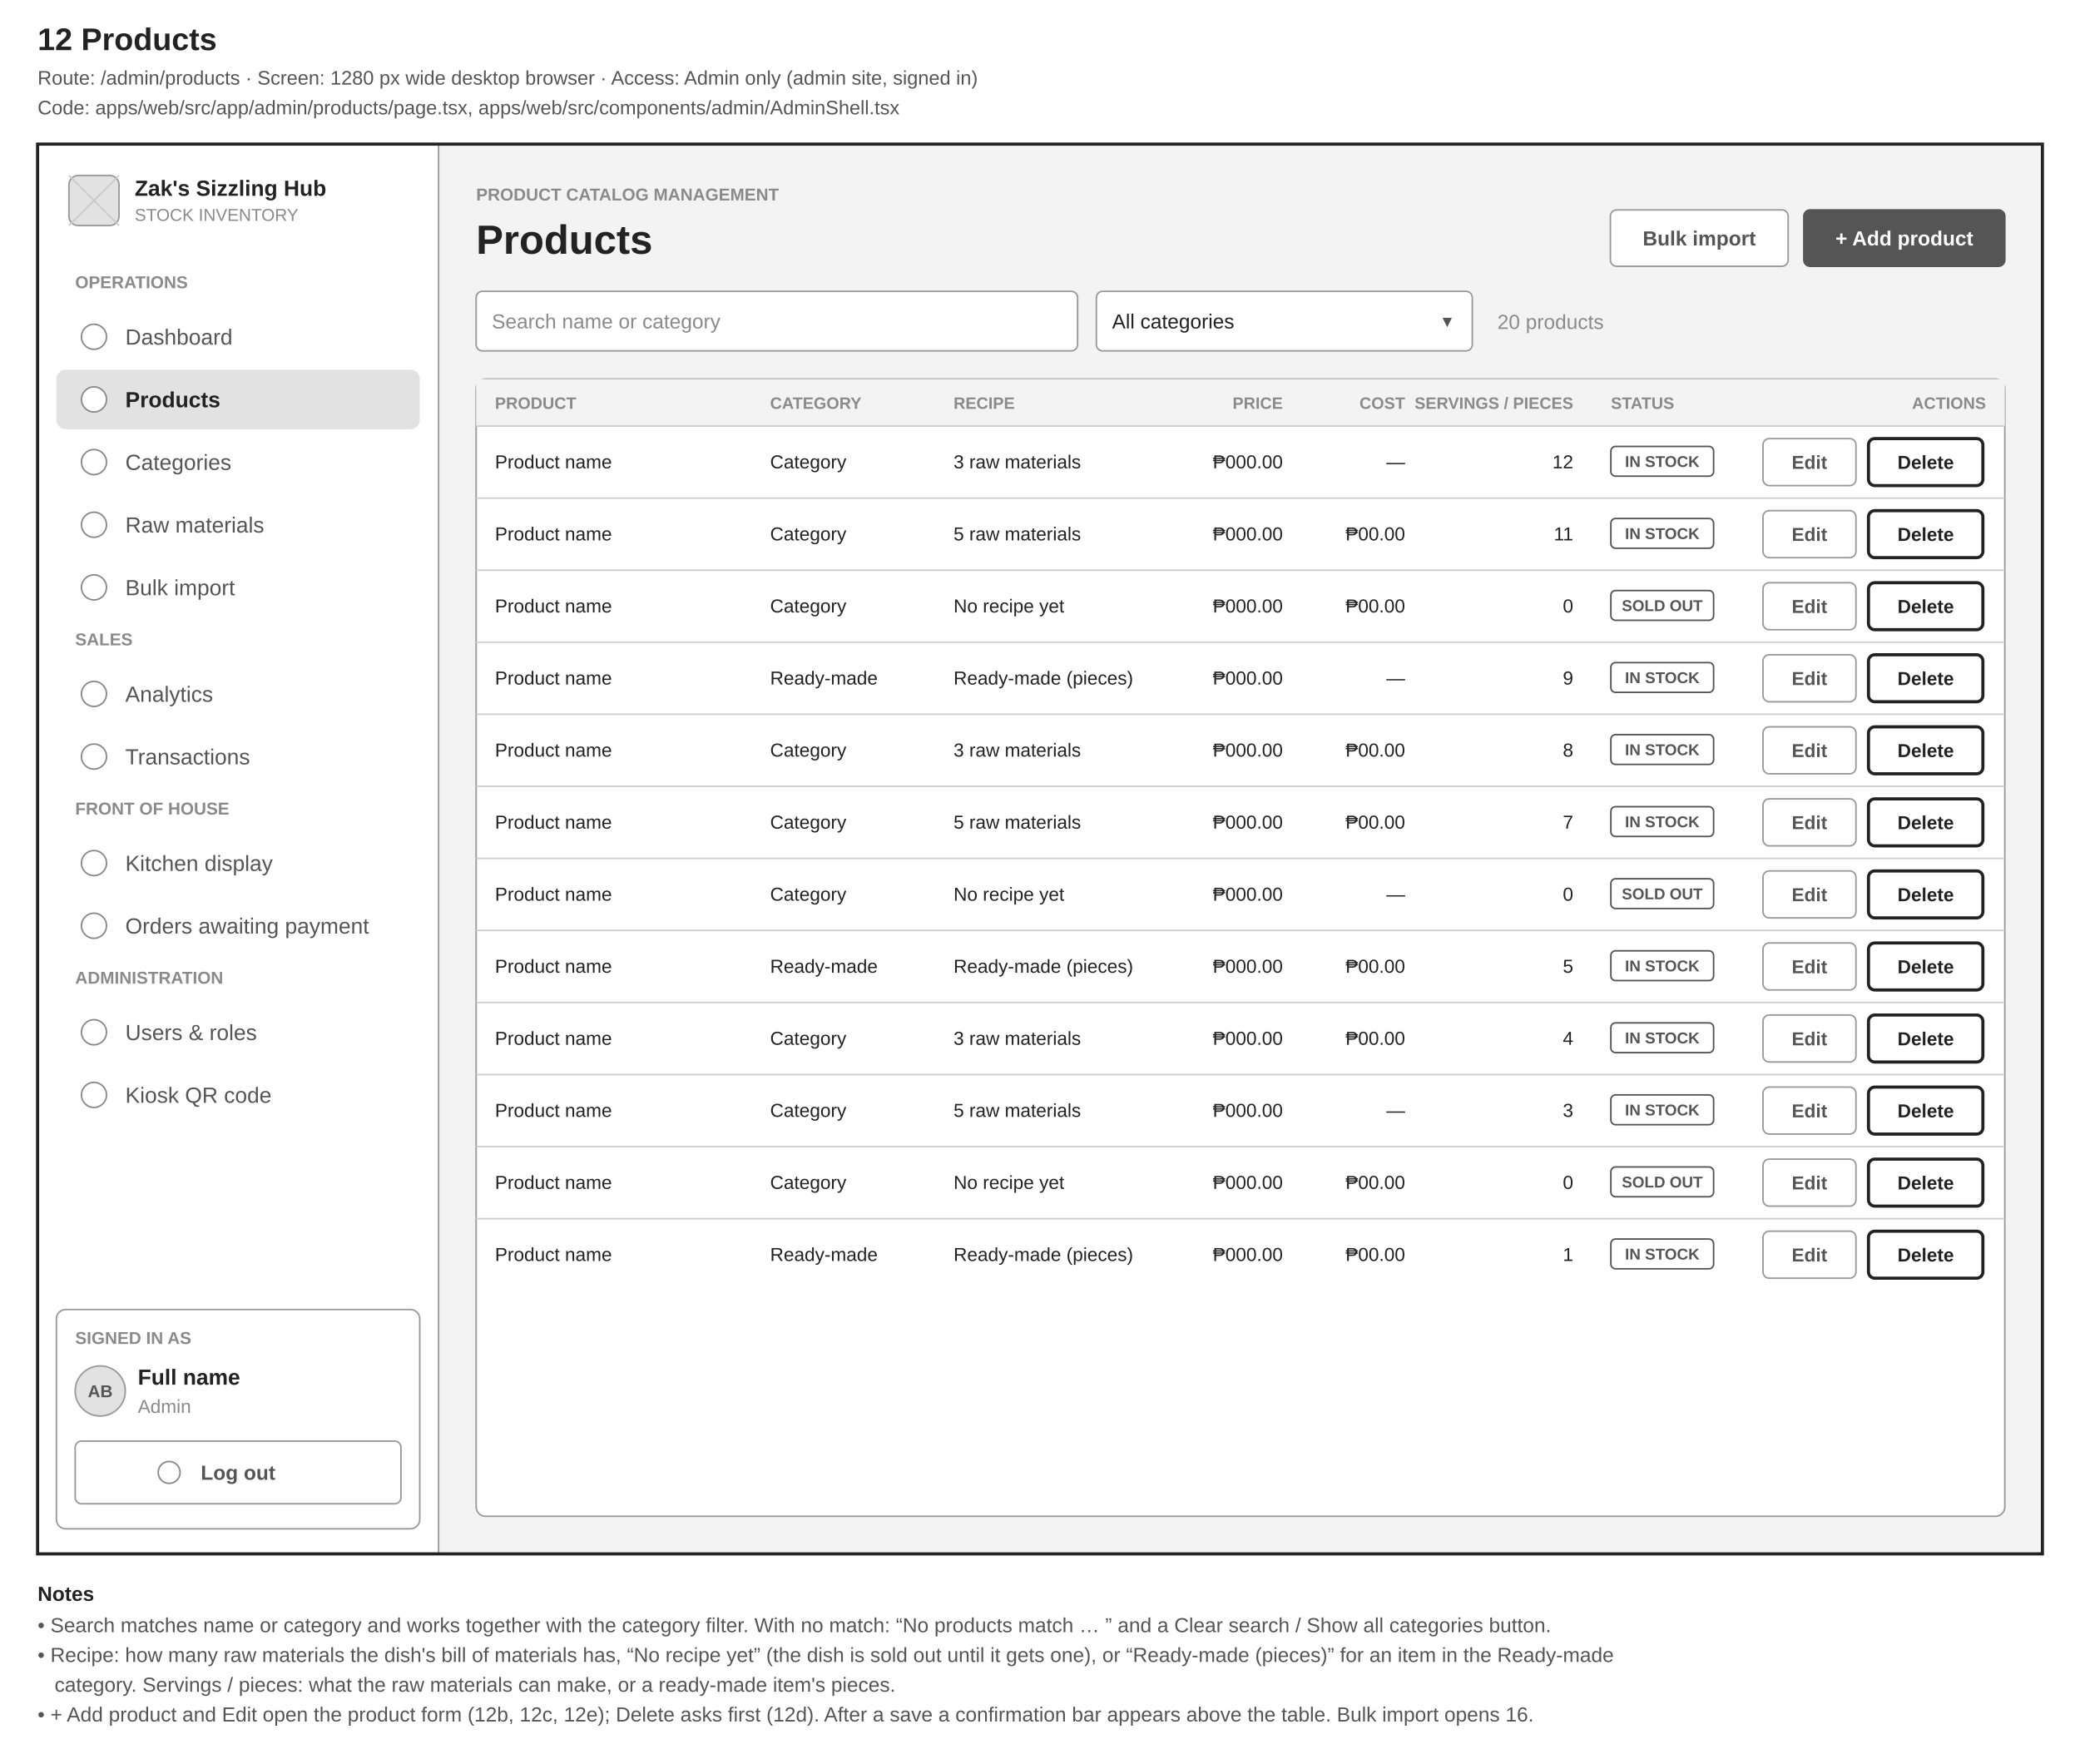
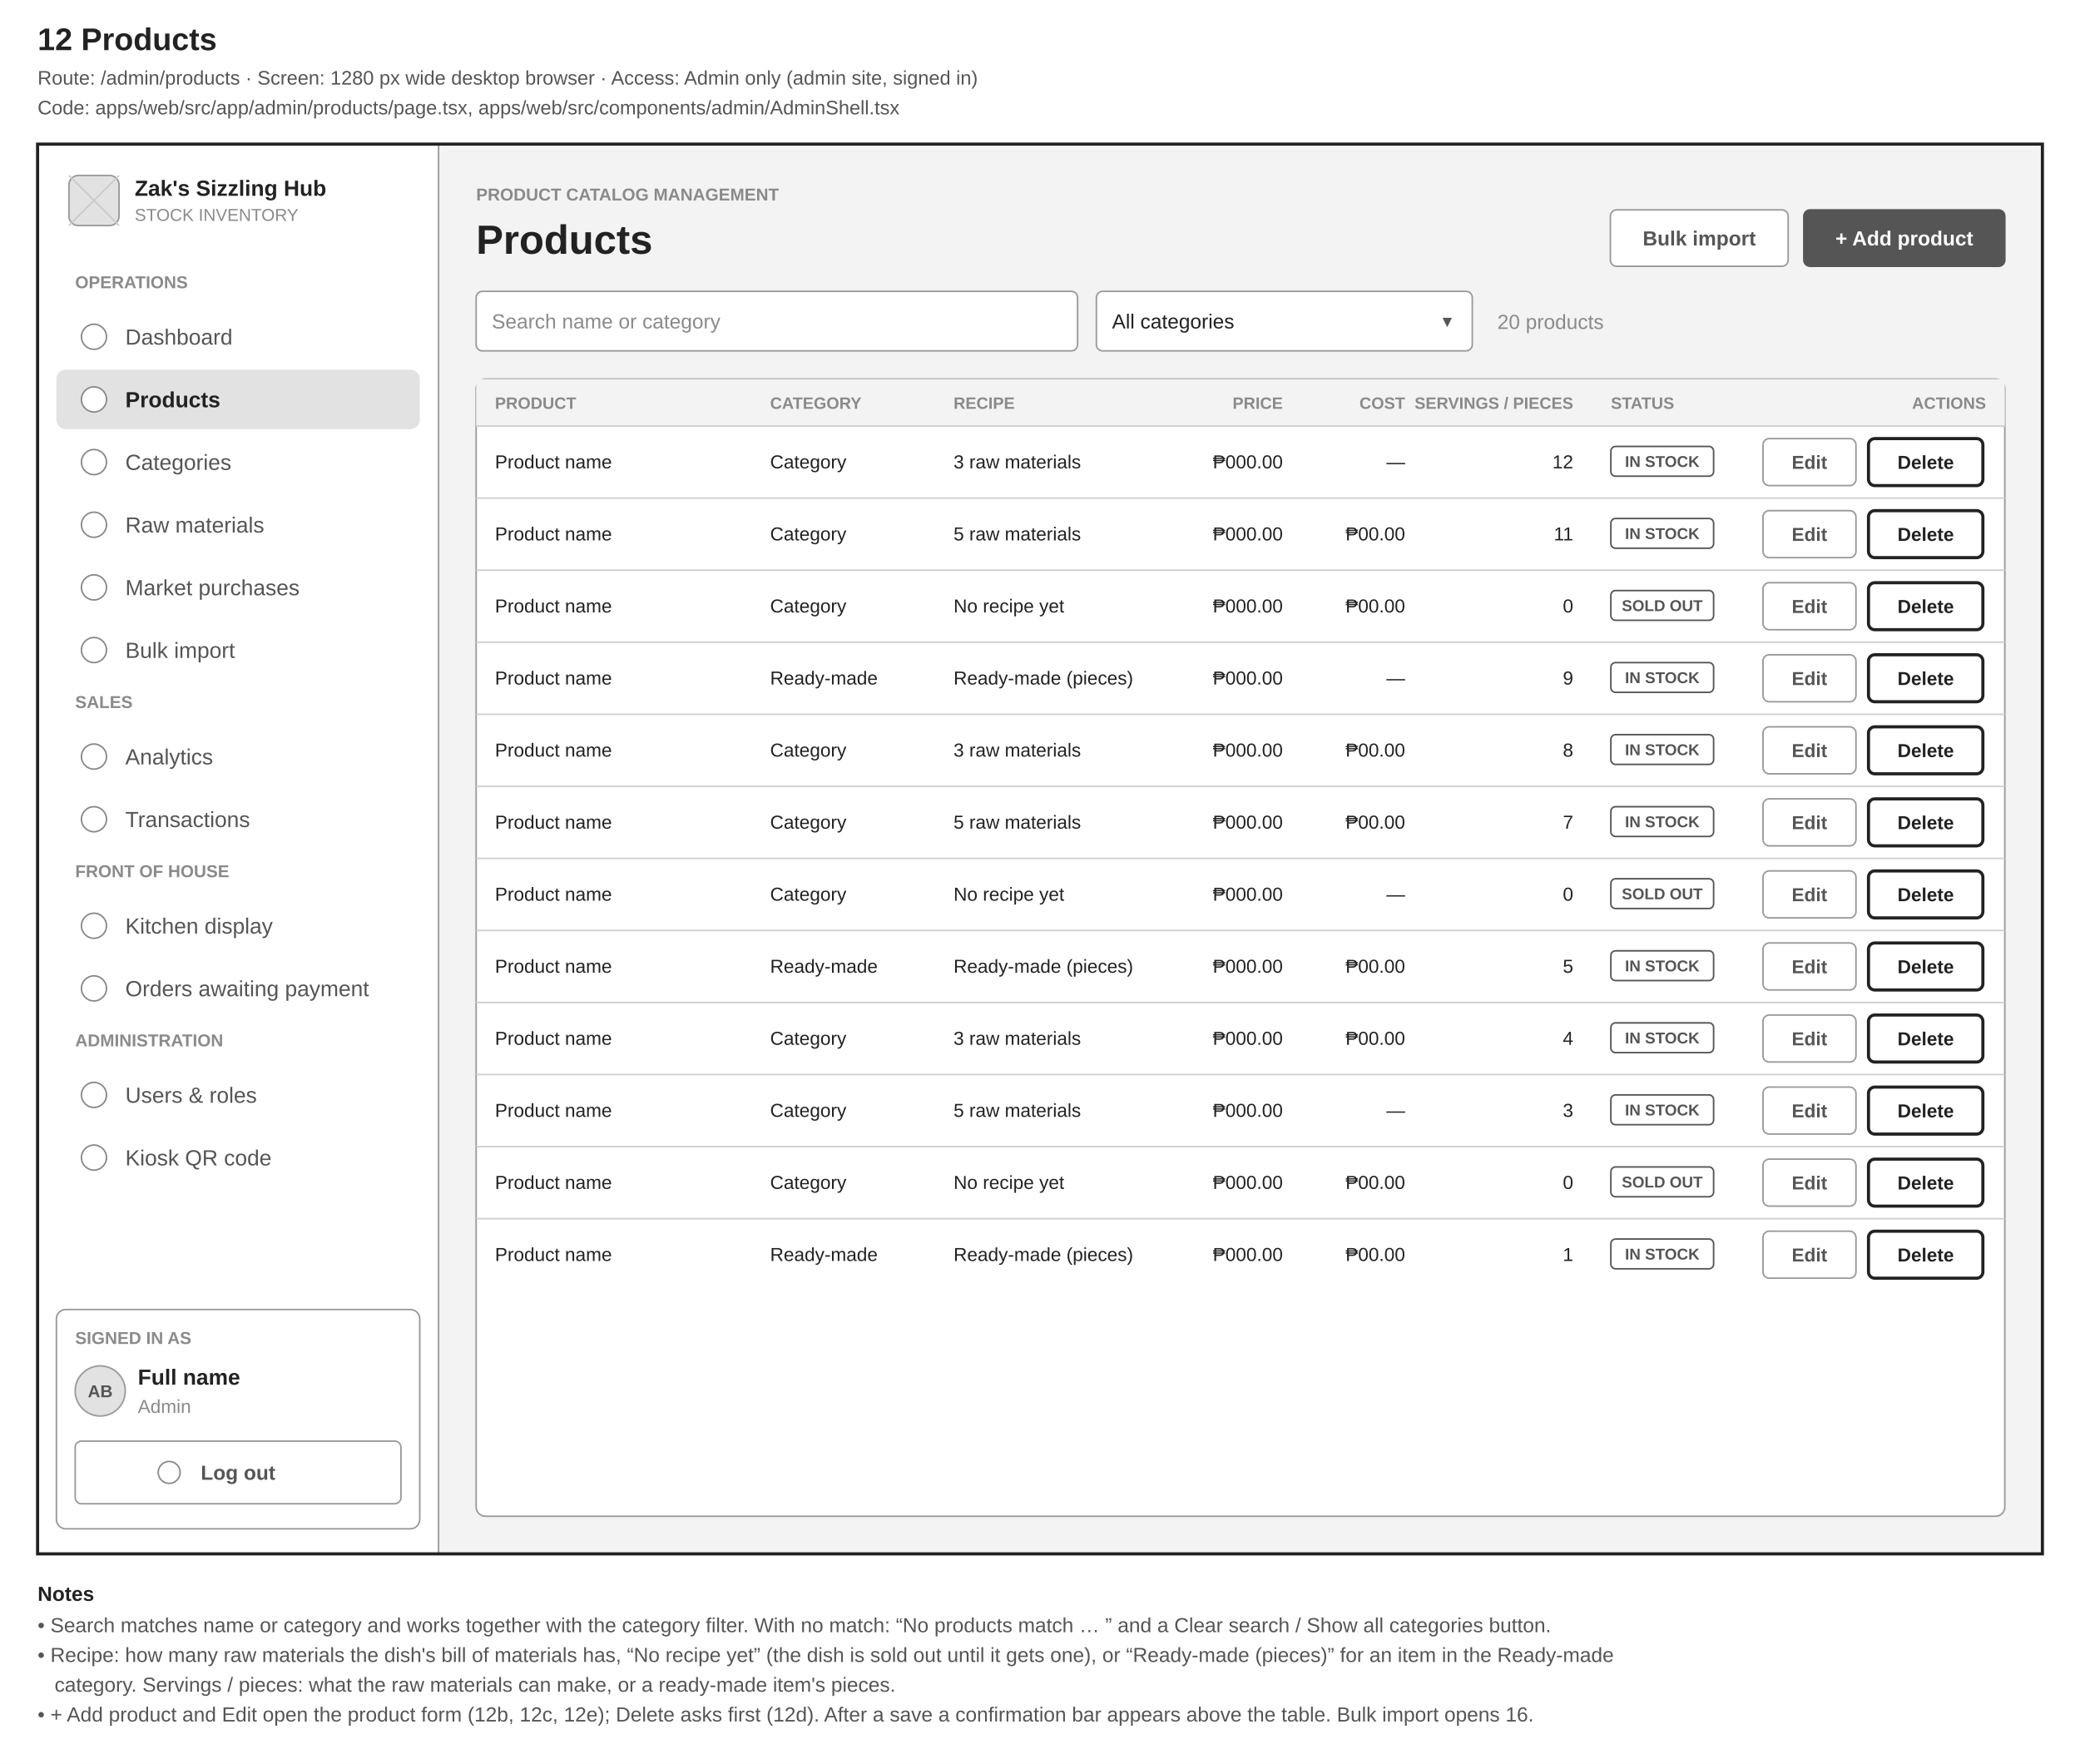
<svg xmlns="http://www.w3.org/2000/svg" width="1328" height="1126" viewBox="0 0 1328 1126">
  <rect x="0" y="0" width="1328" height="1126" fill="#ffffff" />
  <text x="24" y="32" font-family="Arial, Helvetica, sans-serif" font-size="20" font-weight="700" fill="#222222">12  Products</text>
  <text x="24" y="54" font-family="Arial, Helvetica, sans-serif" font-size="12.5" fill="#555555">Route: /admin/products   ·   Screen: 1280 px wide desktop browser   ·   Access: Admin only (admin site, signed in)</text>
  <text x="24" y="73" font-family="Arial, Helvetica, sans-serif" font-size="12.5" fill="#555555">Code: apps/web/src/app/admin/products/page.tsx, apps/web/src/components/admin/AdminShell.tsx</text>
  <text x="24" y="1022" font-family="Arial, Helvetica, sans-serif" font-size="13" font-weight="700" fill="#222222">Notes</text>
  <text x="24" y="1042" font-family="Arial, Helvetica, sans-serif" font-size="13" fill="#555555" xml:space="preserve">• Search matches name or category and works together with the category filter. With no match: “No products match … ” and a Clear search / Show all categories button.</text>
  <text x="24" y="1061" font-family="Arial, Helvetica, sans-serif" font-size="13" fill="#555555" xml:space="preserve">• Recipe: how many raw materials the dish's bill of materials has, “No recipe yet” (the dish is sold out until it gets one), or “Ready-made (pieces)” for an item in the Ready-made</text>
  <text x="24" y="1080" font-family="Arial, Helvetica, sans-serif" font-size="13" fill="#555555" xml:space="preserve">   category. Servings / pieces: what the raw materials can make, or a ready-made item's pieces.</text>
  <text x="24" y="1099" font-family="Arial, Helvetica, sans-serif" font-size="13" fill="#555555" xml:space="preserve">• + Add product and Edit open the product form (12b, 12c, 12e); Delete asks first (12d). After a save a confirmation bar appears above the table. Bulk import opens 16.</text>
  <g transform="translate(24,92)">
    <clipPath id="frame">
      <rect x="0" y="0" width="1280" height="900" />
    </clipPath>
    <g clip-path="url(#frame)">
      <rect x="0" y="0" width="1280" height="900" fill="#ffffff" />
      <rect x="0" y="0" width="1280" height="900" rx="0" fill="#f3f3f3" stroke="none" />
      <rect x="0" y="0" width="256" height="900" rx="0" fill="#ffffff" stroke="none" />
      <line x1="256" y1="0" x2="256" y2="900" stroke="#9a9a9a" stroke-width="1" />
      <rect x="20" y="20" width="32" height="32" rx="6" fill="#e2e2e2" stroke="#9a9a9a" stroke-width="1" />
      <line x1="20" y1="20" x2="52" y2="52" stroke="#c9c9c9" stroke-width="1" />
      <line x1="52" y1="20" x2="20" y2="52" stroke="#c9c9c9" stroke-width="1" />
      <text x="62" y="33" font-family="Arial, Helvetica, sans-serif" font-size="14" font-weight="700" text-anchor="start" fill="#222222">Zak's Sizzling Hub</text>
      <text x="62" y="49" font-family="Arial, Helvetica, sans-serif" font-size="11" font-weight="400" text-anchor="start" fill="#8a8a8a">STOCK INVENTORY</text>
      <text x="24" y="92" font-family="Arial, Helvetica, sans-serif" font-size="11" font-weight="700" text-anchor="start" fill="#8a8a8a">OPERATIONS</text>
      <circle cx="36" cy="123" r="8" fill="#ffffff" stroke="#8a8a8a" stroke-width="1" />
      <text x="56" y="128" font-family="Arial, Helvetica, sans-serif" font-size="14" font-weight="400" text-anchor="start" fill="#555555">Dashboard</text>
      <rect x="12" y="144" width="232" height="38" rx="6" fill="#e2e2e2" stroke="none" />
      <circle cx="36" cy="163" r="8" fill="#ffffff" stroke="#8a8a8a" stroke-width="1" />
      <text x="56" y="168" font-family="Arial, Helvetica, sans-serif" font-size="14" font-weight="700" text-anchor="start" fill="#222222">Products</text>
      <circle cx="36" cy="203" r="8" fill="#ffffff" stroke="#8a8a8a" stroke-width="1" />
      <text x="56" y="208" font-family="Arial, Helvetica, sans-serif" font-size="14" font-weight="400" text-anchor="start" fill="#555555">Categories</text>
      <circle cx="36" cy="243" r="8" fill="#ffffff" stroke="#8a8a8a" stroke-width="1" />
      <text x="56" y="248" font-family="Arial, Helvetica, sans-serif" font-size="14" font-weight="400" text-anchor="start" fill="#555555">Raw materials</text>
      <circle cx="36" cy="283" r="8" fill="#ffffff" stroke="#8a8a8a" stroke-width="1" />
-       <text x="56" y="288" font-family="Arial, Helvetica, sans-serif" font-size="14" font-weight="400" text-anchor="start" fill="#555555">Bulk import</text>
-       <text x="24" y="320" font-family="Arial, Helvetica, sans-serif" font-size="11" font-weight="700" text-anchor="start" fill="#8a8a8a">SALES</text>
-       <circle cx="36" cy="351" r="8" fill="#ffffff" stroke="#8a8a8a" stroke-width="1" />
-       <text x="56" y="356" font-family="Arial, Helvetica, sans-serif" font-size="14" font-weight="400" text-anchor="start" fill="#555555">Analytics</text>
+       <text x="56" y="288" font-family="Arial, Helvetica, sans-serif" font-size="14" font-weight="400" text-anchor="start" fill="#555555">Market purchases</text>
+       <circle cx="36" cy="323" r="8" fill="#ffffff" stroke="#8a8a8a" stroke-width="1" />
+       <text x="56" y="328" font-family="Arial, Helvetica, sans-serif" font-size="14" font-weight="400" text-anchor="start" fill="#555555">Bulk import</text>
+       <text x="24" y="360" font-family="Arial, Helvetica, sans-serif" font-size="11" font-weight="700" text-anchor="start" fill="#8a8a8a">SALES</text>
      <circle cx="36" cy="391" r="8" fill="#ffffff" stroke="#8a8a8a" stroke-width="1" />
-       <text x="56" y="396" font-family="Arial, Helvetica, sans-serif" font-size="14" font-weight="400" text-anchor="start" fill="#555555">Transactions</text>
-       <text x="24" y="428" font-family="Arial, Helvetica, sans-serif" font-size="11" font-weight="700" text-anchor="start" fill="#8a8a8a">FRONT OF HOUSE</text>
-       <circle cx="36" cy="459" r="8" fill="#ffffff" stroke="#8a8a8a" stroke-width="1" />
-       <text x="56" y="464" font-family="Arial, Helvetica, sans-serif" font-size="14" font-weight="400" text-anchor="start" fill="#555555">Kitchen display</text>
+       <text x="56" y="396" font-family="Arial, Helvetica, sans-serif" font-size="14" font-weight="400" text-anchor="start" fill="#555555">Analytics</text>
+       <circle cx="36" cy="431" r="8" fill="#ffffff" stroke="#8a8a8a" stroke-width="1" />
+       <text x="56" y="436" font-family="Arial, Helvetica, sans-serif" font-size="14" font-weight="400" text-anchor="start" fill="#555555">Transactions</text>
+       <text x="24" y="468" font-family="Arial, Helvetica, sans-serif" font-size="11" font-weight="700" text-anchor="start" fill="#8a8a8a">FRONT OF HOUSE</text>
      <circle cx="36" cy="499" r="8" fill="#ffffff" stroke="#8a8a8a" stroke-width="1" />
-       <text x="56" y="504" font-family="Arial, Helvetica, sans-serif" font-size="14" font-weight="400" text-anchor="start" fill="#555555">Orders awaiting payment</text>
-       <text x="24" y="536" font-family="Arial, Helvetica, sans-serif" font-size="11" font-weight="700" text-anchor="start" fill="#8a8a8a">ADMINISTRATION</text>
-       <circle cx="36" cy="567" r="8" fill="#ffffff" stroke="#8a8a8a" stroke-width="1" />
-       <text x="56" y="572" font-family="Arial, Helvetica, sans-serif" font-size="14" font-weight="400" text-anchor="start" fill="#555555">Users &amp; roles</text>
+       <text x="56" y="504" font-family="Arial, Helvetica, sans-serif" font-size="14" font-weight="400" text-anchor="start" fill="#555555">Kitchen display</text>
+       <circle cx="36" cy="539" r="8" fill="#ffffff" stroke="#8a8a8a" stroke-width="1" />
+       <text x="56" y="544" font-family="Arial, Helvetica, sans-serif" font-size="14" font-weight="400" text-anchor="start" fill="#555555">Orders awaiting payment</text>
+       <text x="24" y="576" font-family="Arial, Helvetica, sans-serif" font-size="11" font-weight="700" text-anchor="start" fill="#8a8a8a">ADMINISTRATION</text>
      <circle cx="36" cy="607" r="8" fill="#ffffff" stroke="#8a8a8a" stroke-width="1" />
-       <text x="56" y="612" font-family="Arial, Helvetica, sans-serif" font-size="14" font-weight="400" text-anchor="start" fill="#555555">Kiosk QR code</text>
+       <text x="56" y="612" font-family="Arial, Helvetica, sans-serif" font-size="14" font-weight="400" text-anchor="start" fill="#555555">Users &amp; roles</text>
+       <circle cx="36" cy="647" r="8" fill="#ffffff" stroke="#8a8a8a" stroke-width="1" />
+       <text x="56" y="652" font-family="Arial, Helvetica, sans-serif" font-size="14" font-weight="400" text-anchor="start" fill="#555555">Kiosk QR code</text>
      <rect x="12" y="744" width="232" height="140" rx="6" fill="#ffffff" stroke="#9a9a9a" stroke-width="1" />
      <text x="24" y="766" font-family="Arial, Helvetica, sans-serif" font-size="11" font-weight="700" text-anchor="start" fill="#8a8a8a">SIGNED IN AS</text>
      <circle cx="40" cy="796" r="16" fill="#e2e2e2" stroke="#9a9a9a" stroke-width="1" />
      <text x="40" y="800" font-family="Arial, Helvetica, sans-serif" font-size="11" font-weight="700" text-anchor="middle" fill="#555555">AB</text>
      <text x="64" y="792" font-family="Arial, Helvetica, sans-serif" font-size="14" font-weight="700" text-anchor="start" fill="#222222">Full name</text>
      <text x="64" y="810" font-family="Arial, Helvetica, sans-serif" font-size="12" font-weight="400" text-anchor="start" fill="#8a8a8a">Admin</text>
      <rect x="24" y="828" width="208" height="40" rx="4" fill="#ffffff" stroke="#9a9a9a" stroke-width="1" />
      <text x="128.0" y="852.68" font-family="Arial, Helvetica, sans-serif" font-size="13" font-weight="700" text-anchor="middle" fill="#555555">Log out</text>
      <circle cx="84" cy="848" r="7" fill="#ffffff" stroke="#8a8a8a" stroke-width="1" />
      <text x="280" y="36" font-family="Arial, Helvetica, sans-serif" font-size="11" font-weight="700" text-anchor="start" fill="#8a8a8a">PRODUCT CATALOG MANAGEMENT</text>
      <text x="280" y="70" font-family="Arial, Helvetica, sans-serif" font-size="26" font-weight="700" text-anchor="start" fill="#222222">Products</text>
      <rect x="1127.67" y="42" width="128.33" height="36" rx="4" fill="#555555" stroke="#555555" stroke-width="1" />
      <text x="1191.835" y="64.68" font-family="Arial, Helvetica, sans-serif" font-size="13" font-weight="700" text-anchor="middle" fill="#ffffff">+ Add product</text>
      <rect x="1004.16" y="42" width="113.51" height="36" rx="4" fill="#ffffff" stroke="#9a9a9a" stroke-width="1" />
      <text x="1060.915" y="64.68" font-family="Arial, Helvetica, sans-serif" font-size="13" font-weight="700" text-anchor="middle" fill="#555555">Bulk import</text>
      <rect x="280" y="94" width="384" height="38" rx="4" fill="#ffffff" stroke="#9a9a9a" stroke-width="1" />
      <text x="290" y="117.68" font-family="Arial, Helvetica, sans-serif" font-size="13" font-weight="400" text-anchor="start" fill="#8a8a8a">Search name or category</text>
      <rect x="676" y="94" width="240" height="38" rx="4" fill="#ffffff" stroke="#9a9a9a" stroke-width="1" />
      <text x="686" y="117.68" font-family="Arial, Helvetica, sans-serif" font-size="13" font-weight="400" text-anchor="start" fill="#222222">All categories</text>
      <text x="900" y="117.0" font-family="Arial, Helvetica, sans-serif" font-size="12" font-weight="400" text-anchor="middle" fill="#555555">▾</text>
      <text x="932" y="118" font-family="Arial, Helvetica, sans-serif" font-size="13" font-weight="400" text-anchor="start" fill="#8a8a8a">20 products</text>
      <rect x="280" y="150" width="976" height="726" rx="6" fill="#ffffff" stroke="#9a9a9a" stroke-width="1" />
      <rect x="280" y="150" width="976" height="30" rx="0" fill="#f3f3f3" stroke="none" stroke-width="1" />
      <text x="292" y="169.0" font-family="Arial, Helvetica, sans-serif" font-size="10.5" font-weight="700" text-anchor="start" fill="#8a8a8a">PRODUCT</text>
      <text x="467.68" y="169.0" font-family="Arial, Helvetica, sans-serif" font-size="10.5" font-weight="700" text-anchor="start" fill="#8a8a8a">CATEGORY</text>
      <text x="584.8" y="169.0" font-family="Arial, Helvetica, sans-serif" font-size="10.5" font-weight="700" text-anchor="start" fill="#8a8a8a">RECIPE</text>
      <text x="795.04" y="169.0" font-family="Arial, Helvetica, sans-serif" font-size="10.5" font-weight="700" text-anchor="end" fill="#8a8a8a">PRICE</text>
      <text x="873.12" y="169.0" font-family="Arial, Helvetica, sans-serif" font-size="10.5" font-weight="700" text-anchor="end" fill="#8a8a8a">COST</text>
      <text x="980.48" y="169.0" font-family="Arial, Helvetica, sans-serif" font-size="10.5" font-weight="700" text-anchor="end" fill="#8a8a8a">SERVINGS / PIECES</text>
      <text x="1004.48" y="169.0" font-family="Arial, Helvetica, sans-serif" font-size="10.5" font-weight="700" text-anchor="start" fill="#8a8a8a">STATUS</text>
      <text x="1244.0" y="169.0" font-family="Arial, Helvetica, sans-serif" font-size="10.5" font-weight="700" text-anchor="end" fill="#8a8a8a">ACTIONS</text>
      <line x1="280" y1="180" x2="1256" y2="180" stroke="#cfcfcf" stroke-width="1" />
      <text x="292" y="207.0" font-family="Arial, Helvetica, sans-serif" font-size="12" font-weight="400" text-anchor="start" fill="#222222">Product name</text>
      <text x="467.68" y="207.0" font-family="Arial, Helvetica, sans-serif" font-size="12" font-weight="400" text-anchor="start" fill="#222222">Category</text>
      <text x="584.8" y="207.0" font-family="Arial, Helvetica, sans-serif" font-size="12" font-weight="400" text-anchor="start" fill="#222222">3 raw materials</text>
      <text x="795.04" y="207.0" font-family="Arial, Helvetica, sans-serif" font-size="12" font-weight="400" text-anchor="end" fill="#222222">₱000.00</text>
      <text x="873.12" y="207.0" font-family="Arial, Helvetica, sans-serif" font-size="12" font-weight="400" text-anchor="end" fill="#222222">—</text>
      <text x="980.48" y="207.0" font-family="Arial, Helvetica, sans-serif" font-size="12" font-weight="400" text-anchor="end" fill="#222222">12</text>
      <rect x="1004.48" y="193.0" width="65.6" height="19" rx="3" fill="#ffffff" stroke="#555555" stroke-width="1" />
      <text x="1037.28" y="206.1" font-family="Arial, Helvetica, sans-serif" font-size="10" font-weight="700" text-anchor="middle" fill="#555555">IN STOCK</text>
      <rect x="1168.96" y="188.0" width="73.04" height="30" rx="4" fill="#ffffff" stroke="#222222" stroke-width="2" />
      <text x="1205.48" y="207.32" font-family="Arial, Helvetica, sans-serif" font-size="12" font-weight="700" text-anchor="middle" fill="#222222">Delete</text>
      <rect x="1101.6" y="188.0" width="59.36" height="30" rx="4" fill="#ffffff" stroke="#9a9a9a" stroke-width="1" />
      <text x="1131.28" y="207.32" font-family="Arial, Helvetica, sans-serif" font-size="12" font-weight="700" text-anchor="middle" fill="#555555">Edit</text>
      <line x1="280" y1="226" x2="1256" y2="226" stroke="#cfcfcf" stroke-width="1" />
      <text x="292" y="253.0" font-family="Arial, Helvetica, sans-serif" font-size="12" font-weight="400" text-anchor="start" fill="#222222">Product name</text>
      <text x="467.68" y="253.0" font-family="Arial, Helvetica, sans-serif" font-size="12" font-weight="400" text-anchor="start" fill="#222222">Category</text>
      <text x="584.8" y="253.0" font-family="Arial, Helvetica, sans-serif" font-size="12" font-weight="400" text-anchor="start" fill="#222222">5 raw materials</text>
      <text x="795.04" y="253.0" font-family="Arial, Helvetica, sans-serif" font-size="12" font-weight="400" text-anchor="end" fill="#222222">₱000.00</text>
      <text x="873.12" y="253.0" font-family="Arial, Helvetica, sans-serif" font-size="12" font-weight="400" text-anchor="end" fill="#222222">₱00.00</text>
      <text x="980.48" y="253.0" font-family="Arial, Helvetica, sans-serif" font-size="12" font-weight="400" text-anchor="end" fill="#222222">11</text>
      <rect x="1004.48" y="239.0" width="65.6" height="19" rx="3" fill="#ffffff" stroke="#555555" stroke-width="1" />
      <text x="1037.28" y="252.1" font-family="Arial, Helvetica, sans-serif" font-size="10" font-weight="700" text-anchor="middle" fill="#555555">IN STOCK</text>
      <rect x="1168.96" y="234.0" width="73.04" height="30" rx="4" fill="#ffffff" stroke="#222222" stroke-width="2" />
      <text x="1205.48" y="253.32" font-family="Arial, Helvetica, sans-serif" font-size="12" font-weight="700" text-anchor="middle" fill="#222222">Delete</text>
      <rect x="1101.6" y="234.0" width="59.36" height="30" rx="4" fill="#ffffff" stroke="#9a9a9a" stroke-width="1" />
      <text x="1131.28" y="253.32" font-family="Arial, Helvetica, sans-serif" font-size="12" font-weight="700" text-anchor="middle" fill="#555555">Edit</text>
      <line x1="280" y1="272" x2="1256" y2="272" stroke="#cfcfcf" stroke-width="1" />
      <text x="292" y="299.0" font-family="Arial, Helvetica, sans-serif" font-size="12" font-weight="400" text-anchor="start" fill="#222222">Product name</text>
      <text x="467.68" y="299.0" font-family="Arial, Helvetica, sans-serif" font-size="12" font-weight="400" text-anchor="start" fill="#222222">Category</text>
      <text x="584.8" y="299.0" font-family="Arial, Helvetica, sans-serif" font-size="12" font-weight="400" text-anchor="start" fill="#222222">No recipe yet</text>
      <text x="795.04" y="299.0" font-family="Arial, Helvetica, sans-serif" font-size="12" font-weight="400" text-anchor="end" fill="#222222">₱000.00</text>
      <text x="873.12" y="299.0" font-family="Arial, Helvetica, sans-serif" font-size="12" font-weight="400" text-anchor="end" fill="#222222">₱00.00</text>
      <text x="980.48" y="299.0" font-family="Arial, Helvetica, sans-serif" font-size="12" font-weight="400" text-anchor="end" fill="#222222">0</text>
      <rect x="1004.48" y="285.0" width="65.6" height="19" rx="3" fill="#ffffff" stroke="#555555" stroke-width="1" />
      <text x="1037.28" y="298.1" font-family="Arial, Helvetica, sans-serif" font-size="10" font-weight="700" text-anchor="middle" fill="#555555">SOLD OUT</text>
      <rect x="1168.96" y="280.0" width="73.04" height="30" rx="4" fill="#ffffff" stroke="#222222" stroke-width="2" />
      <text x="1205.48" y="299.32" font-family="Arial, Helvetica, sans-serif" font-size="12" font-weight="700" text-anchor="middle" fill="#222222">Delete</text>
      <rect x="1101.6" y="280.0" width="59.36" height="30" rx="4" fill="#ffffff" stroke="#9a9a9a" stroke-width="1" />
      <text x="1131.28" y="299.32" font-family="Arial, Helvetica, sans-serif" font-size="12" font-weight="700" text-anchor="middle" fill="#555555">Edit</text>
      <line x1="280" y1="318" x2="1256" y2="318" stroke="#cfcfcf" stroke-width="1" />
      <text x="292" y="345.0" font-family="Arial, Helvetica, sans-serif" font-size="12" font-weight="400" text-anchor="start" fill="#222222">Product name</text>
      <text x="467.68" y="345.0" font-family="Arial, Helvetica, sans-serif" font-size="12" font-weight="400" text-anchor="start" fill="#222222">Ready-made</text>
      <text x="584.8" y="345.0" font-family="Arial, Helvetica, sans-serif" font-size="12" font-weight="400" text-anchor="start" fill="#222222">Ready-made (pieces)</text>
      <text x="795.04" y="345.0" font-family="Arial, Helvetica, sans-serif" font-size="12" font-weight="400" text-anchor="end" fill="#222222">₱000.00</text>
      <text x="873.12" y="345.0" font-family="Arial, Helvetica, sans-serif" font-size="12" font-weight="400" text-anchor="end" fill="#222222">—</text>
      <text x="980.48" y="345.0" font-family="Arial, Helvetica, sans-serif" font-size="12" font-weight="400" text-anchor="end" fill="#222222">9</text>
      <rect x="1004.48" y="331.0" width="65.6" height="19" rx="3" fill="#ffffff" stroke="#555555" stroke-width="1" />
      <text x="1037.28" y="344.1" font-family="Arial, Helvetica, sans-serif" font-size="10" font-weight="700" text-anchor="middle" fill="#555555">IN STOCK</text>
      <rect x="1168.96" y="326.0" width="73.04" height="30" rx="4" fill="#ffffff" stroke="#222222" stroke-width="2" />
      <text x="1205.48" y="345.32" font-family="Arial, Helvetica, sans-serif" font-size="12" font-weight="700" text-anchor="middle" fill="#222222">Delete</text>
      <rect x="1101.6" y="326.0" width="59.36" height="30" rx="4" fill="#ffffff" stroke="#9a9a9a" stroke-width="1" />
      <text x="1131.28" y="345.32" font-family="Arial, Helvetica, sans-serif" font-size="12" font-weight="700" text-anchor="middle" fill="#555555">Edit</text>
      <line x1="280" y1="364" x2="1256" y2="364" stroke="#cfcfcf" stroke-width="1" />
      <text x="292" y="391.0" font-family="Arial, Helvetica, sans-serif" font-size="12" font-weight="400" text-anchor="start" fill="#222222">Product name</text>
      <text x="467.68" y="391.0" font-family="Arial, Helvetica, sans-serif" font-size="12" font-weight="400" text-anchor="start" fill="#222222">Category</text>
      <text x="584.8" y="391.0" font-family="Arial, Helvetica, sans-serif" font-size="12" font-weight="400" text-anchor="start" fill="#222222">3 raw materials</text>
      <text x="795.04" y="391.0" font-family="Arial, Helvetica, sans-serif" font-size="12" font-weight="400" text-anchor="end" fill="#222222">₱000.00</text>
      <text x="873.12" y="391.0" font-family="Arial, Helvetica, sans-serif" font-size="12" font-weight="400" text-anchor="end" fill="#222222">₱00.00</text>
      <text x="980.48" y="391.0" font-family="Arial, Helvetica, sans-serif" font-size="12" font-weight="400" text-anchor="end" fill="#222222">8</text>
      <rect x="1004.48" y="377.0" width="65.6" height="19" rx="3" fill="#ffffff" stroke="#555555" stroke-width="1" />
      <text x="1037.28" y="390.1" font-family="Arial, Helvetica, sans-serif" font-size="10" font-weight="700" text-anchor="middle" fill="#555555">IN STOCK</text>
      <rect x="1168.96" y="372.0" width="73.04" height="30" rx="4" fill="#ffffff" stroke="#222222" stroke-width="2" />
      <text x="1205.48" y="391.32" font-family="Arial, Helvetica, sans-serif" font-size="12" font-weight="700" text-anchor="middle" fill="#222222">Delete</text>
      <rect x="1101.6" y="372.0" width="59.36" height="30" rx="4" fill="#ffffff" stroke="#9a9a9a" stroke-width="1" />
      <text x="1131.28" y="391.32" font-family="Arial, Helvetica, sans-serif" font-size="12" font-weight="700" text-anchor="middle" fill="#555555">Edit</text>
      <line x1="280" y1="410" x2="1256" y2="410" stroke="#cfcfcf" stroke-width="1" />
      <text x="292" y="437.0" font-family="Arial, Helvetica, sans-serif" font-size="12" font-weight="400" text-anchor="start" fill="#222222">Product name</text>
      <text x="467.68" y="437.0" font-family="Arial, Helvetica, sans-serif" font-size="12" font-weight="400" text-anchor="start" fill="#222222">Category</text>
      <text x="584.8" y="437.0" font-family="Arial, Helvetica, sans-serif" font-size="12" font-weight="400" text-anchor="start" fill="#222222">5 raw materials</text>
      <text x="795.04" y="437.0" font-family="Arial, Helvetica, sans-serif" font-size="12" font-weight="400" text-anchor="end" fill="#222222">₱000.00</text>
      <text x="873.12" y="437.0" font-family="Arial, Helvetica, sans-serif" font-size="12" font-weight="400" text-anchor="end" fill="#222222">₱00.00</text>
      <text x="980.48" y="437.0" font-family="Arial, Helvetica, sans-serif" font-size="12" font-weight="400" text-anchor="end" fill="#222222">7</text>
      <rect x="1004.48" y="423.0" width="65.6" height="19" rx="3" fill="#ffffff" stroke="#555555" stroke-width="1" />
      <text x="1037.28" y="436.1" font-family="Arial, Helvetica, sans-serif" font-size="10" font-weight="700" text-anchor="middle" fill="#555555">IN STOCK</text>
      <rect x="1168.96" y="418.0" width="73.04" height="30" rx="4" fill="#ffffff" stroke="#222222" stroke-width="2" />
      <text x="1205.48" y="437.32" font-family="Arial, Helvetica, sans-serif" font-size="12" font-weight="700" text-anchor="middle" fill="#222222">Delete</text>
      <rect x="1101.6" y="418.0" width="59.36" height="30" rx="4" fill="#ffffff" stroke="#9a9a9a" stroke-width="1" />
      <text x="1131.28" y="437.32" font-family="Arial, Helvetica, sans-serif" font-size="12" font-weight="700" text-anchor="middle" fill="#555555">Edit</text>
      <line x1="280" y1="456" x2="1256" y2="456" stroke="#cfcfcf" stroke-width="1" />
      <text x="292" y="483.0" font-family="Arial, Helvetica, sans-serif" font-size="12" font-weight="400" text-anchor="start" fill="#222222">Product name</text>
      <text x="467.68" y="483.0" font-family="Arial, Helvetica, sans-serif" font-size="12" font-weight="400" text-anchor="start" fill="#222222">Category</text>
      <text x="584.8" y="483.0" font-family="Arial, Helvetica, sans-serif" font-size="12" font-weight="400" text-anchor="start" fill="#222222">No recipe yet</text>
      <text x="795.04" y="483.0" font-family="Arial, Helvetica, sans-serif" font-size="12" font-weight="400" text-anchor="end" fill="#222222">₱000.00</text>
      <text x="873.12" y="483.0" font-family="Arial, Helvetica, sans-serif" font-size="12" font-weight="400" text-anchor="end" fill="#222222">—</text>
      <text x="980.48" y="483.0" font-family="Arial, Helvetica, sans-serif" font-size="12" font-weight="400" text-anchor="end" fill="#222222">0</text>
      <rect x="1004.48" y="469.0" width="65.6" height="19" rx="3" fill="#ffffff" stroke="#555555" stroke-width="1" />
      <text x="1037.28" y="482.1" font-family="Arial, Helvetica, sans-serif" font-size="10" font-weight="700" text-anchor="middle" fill="#555555">SOLD OUT</text>
      <rect x="1168.96" y="464.0" width="73.04" height="30" rx="4" fill="#ffffff" stroke="#222222" stroke-width="2" />
      <text x="1205.48" y="483.32" font-family="Arial, Helvetica, sans-serif" font-size="12" font-weight="700" text-anchor="middle" fill="#222222">Delete</text>
      <rect x="1101.6" y="464.0" width="59.36" height="30" rx="4" fill="#ffffff" stroke="#9a9a9a" stroke-width="1" />
      <text x="1131.28" y="483.32" font-family="Arial, Helvetica, sans-serif" font-size="12" font-weight="700" text-anchor="middle" fill="#555555">Edit</text>
      <line x1="280" y1="502" x2="1256" y2="502" stroke="#cfcfcf" stroke-width="1" />
      <text x="292" y="529.0" font-family="Arial, Helvetica, sans-serif" font-size="12" font-weight="400" text-anchor="start" fill="#222222">Product name</text>
      <text x="467.68" y="529.0" font-family="Arial, Helvetica, sans-serif" font-size="12" font-weight="400" text-anchor="start" fill="#222222">Ready-made</text>
      <text x="584.8" y="529.0" font-family="Arial, Helvetica, sans-serif" font-size="12" font-weight="400" text-anchor="start" fill="#222222">Ready-made (pieces)</text>
      <text x="795.04" y="529.0" font-family="Arial, Helvetica, sans-serif" font-size="12" font-weight="400" text-anchor="end" fill="#222222">₱000.00</text>
      <text x="873.12" y="529.0" font-family="Arial, Helvetica, sans-serif" font-size="12" font-weight="400" text-anchor="end" fill="#222222">₱00.00</text>
      <text x="980.48" y="529.0" font-family="Arial, Helvetica, sans-serif" font-size="12" font-weight="400" text-anchor="end" fill="#222222">5</text>
      <rect x="1004.48" y="515.0" width="65.6" height="19" rx="3" fill="#ffffff" stroke="#555555" stroke-width="1" />
      <text x="1037.28" y="528.1" font-family="Arial, Helvetica, sans-serif" font-size="10" font-weight="700" text-anchor="middle" fill="#555555">IN STOCK</text>
      <rect x="1168.96" y="510.0" width="73.04" height="30" rx="4" fill="#ffffff" stroke="#222222" stroke-width="2" />
      <text x="1205.48" y="529.32" font-family="Arial, Helvetica, sans-serif" font-size="12" font-weight="700" text-anchor="middle" fill="#222222">Delete</text>
      <rect x="1101.6" y="510.0" width="59.36" height="30" rx="4" fill="#ffffff" stroke="#9a9a9a" stroke-width="1" />
      <text x="1131.28" y="529.32" font-family="Arial, Helvetica, sans-serif" font-size="12" font-weight="700" text-anchor="middle" fill="#555555">Edit</text>
      <line x1="280" y1="548" x2="1256" y2="548" stroke="#cfcfcf" stroke-width="1" />
      <text x="292" y="575.0" font-family="Arial, Helvetica, sans-serif" font-size="12" font-weight="400" text-anchor="start" fill="#222222">Product name</text>
      <text x="467.68" y="575.0" font-family="Arial, Helvetica, sans-serif" font-size="12" font-weight="400" text-anchor="start" fill="#222222">Category</text>
      <text x="584.8" y="575.0" font-family="Arial, Helvetica, sans-serif" font-size="12" font-weight="400" text-anchor="start" fill="#222222">3 raw materials</text>
      <text x="795.04" y="575.0" font-family="Arial, Helvetica, sans-serif" font-size="12" font-weight="400" text-anchor="end" fill="#222222">₱000.00</text>
      <text x="873.12" y="575.0" font-family="Arial, Helvetica, sans-serif" font-size="12" font-weight="400" text-anchor="end" fill="#222222">₱00.00</text>
      <text x="980.48" y="575.0" font-family="Arial, Helvetica, sans-serif" font-size="12" font-weight="400" text-anchor="end" fill="#222222">4</text>
      <rect x="1004.48" y="561.0" width="65.6" height="19" rx="3" fill="#ffffff" stroke="#555555" stroke-width="1" />
      <text x="1037.28" y="574.1" font-family="Arial, Helvetica, sans-serif" font-size="10" font-weight="700" text-anchor="middle" fill="#555555">IN STOCK</text>
      <rect x="1168.96" y="556.0" width="73.04" height="30" rx="4" fill="#ffffff" stroke="#222222" stroke-width="2" />
      <text x="1205.48" y="575.32" font-family="Arial, Helvetica, sans-serif" font-size="12" font-weight="700" text-anchor="middle" fill="#222222">Delete</text>
      <rect x="1101.6" y="556.0" width="59.36" height="30" rx="4" fill="#ffffff" stroke="#9a9a9a" stroke-width="1" />
      <text x="1131.28" y="575.32" font-family="Arial, Helvetica, sans-serif" font-size="12" font-weight="700" text-anchor="middle" fill="#555555">Edit</text>
      <line x1="280" y1="594" x2="1256" y2="594" stroke="#cfcfcf" stroke-width="1" />
      <text x="292" y="621.0" font-family="Arial, Helvetica, sans-serif" font-size="12" font-weight="400" text-anchor="start" fill="#222222">Product name</text>
      <text x="467.68" y="621.0" font-family="Arial, Helvetica, sans-serif" font-size="12" font-weight="400" text-anchor="start" fill="#222222">Category</text>
      <text x="584.8" y="621.0" font-family="Arial, Helvetica, sans-serif" font-size="12" font-weight="400" text-anchor="start" fill="#222222">5 raw materials</text>
      <text x="795.04" y="621.0" font-family="Arial, Helvetica, sans-serif" font-size="12" font-weight="400" text-anchor="end" fill="#222222">₱000.00</text>
      <text x="873.12" y="621.0" font-family="Arial, Helvetica, sans-serif" font-size="12" font-weight="400" text-anchor="end" fill="#222222">—</text>
      <text x="980.48" y="621.0" font-family="Arial, Helvetica, sans-serif" font-size="12" font-weight="400" text-anchor="end" fill="#222222">3</text>
      <rect x="1004.48" y="607.0" width="65.6" height="19" rx="3" fill="#ffffff" stroke="#555555" stroke-width="1" />
      <text x="1037.28" y="620.1" font-family="Arial, Helvetica, sans-serif" font-size="10" font-weight="700" text-anchor="middle" fill="#555555">IN STOCK</text>
      <rect x="1168.96" y="602.0" width="73.04" height="30" rx="4" fill="#ffffff" stroke="#222222" stroke-width="2" />
      <text x="1205.48" y="621.32" font-family="Arial, Helvetica, sans-serif" font-size="12" font-weight="700" text-anchor="middle" fill="#222222">Delete</text>
      <rect x="1101.6" y="602.0" width="59.36" height="30" rx="4" fill="#ffffff" stroke="#9a9a9a" stroke-width="1" />
      <text x="1131.28" y="621.32" font-family="Arial, Helvetica, sans-serif" font-size="12" font-weight="700" text-anchor="middle" fill="#555555">Edit</text>
      <line x1="280" y1="640" x2="1256" y2="640" stroke="#cfcfcf" stroke-width="1" />
      <text x="292" y="667.0" font-family="Arial, Helvetica, sans-serif" font-size="12" font-weight="400" text-anchor="start" fill="#222222">Product name</text>
      <text x="467.68" y="667.0" font-family="Arial, Helvetica, sans-serif" font-size="12" font-weight="400" text-anchor="start" fill="#222222">Category</text>
      <text x="584.8" y="667.0" font-family="Arial, Helvetica, sans-serif" font-size="12" font-weight="400" text-anchor="start" fill="#222222">No recipe yet</text>
      <text x="795.04" y="667.0" font-family="Arial, Helvetica, sans-serif" font-size="12" font-weight="400" text-anchor="end" fill="#222222">₱000.00</text>
      <text x="873.12" y="667.0" font-family="Arial, Helvetica, sans-serif" font-size="12" font-weight="400" text-anchor="end" fill="#222222">₱00.00</text>
      <text x="980.48" y="667.0" font-family="Arial, Helvetica, sans-serif" font-size="12" font-weight="400" text-anchor="end" fill="#222222">0</text>
      <rect x="1004.48" y="653.0" width="65.6" height="19" rx="3" fill="#ffffff" stroke="#555555" stroke-width="1" />
      <text x="1037.28" y="666.1" font-family="Arial, Helvetica, sans-serif" font-size="10" font-weight="700" text-anchor="middle" fill="#555555">SOLD OUT</text>
      <rect x="1168.96" y="648.0" width="73.04" height="30" rx="4" fill="#ffffff" stroke="#222222" stroke-width="2" />
      <text x="1205.48" y="667.32" font-family="Arial, Helvetica, sans-serif" font-size="12" font-weight="700" text-anchor="middle" fill="#222222">Delete</text>
      <rect x="1101.6" y="648.0" width="59.36" height="30" rx="4" fill="#ffffff" stroke="#9a9a9a" stroke-width="1" />
      <text x="1131.28" y="667.32" font-family="Arial, Helvetica, sans-serif" font-size="12" font-weight="700" text-anchor="middle" fill="#555555">Edit</text>
      <line x1="280" y1="686" x2="1256" y2="686" stroke="#cfcfcf" stroke-width="1" />
      <text x="292" y="713.0" font-family="Arial, Helvetica, sans-serif" font-size="12" font-weight="400" text-anchor="start" fill="#222222">Product name</text>
      <text x="467.68" y="713.0" font-family="Arial, Helvetica, sans-serif" font-size="12" font-weight="400" text-anchor="start" fill="#222222">Ready-made</text>
      <text x="584.8" y="713.0" font-family="Arial, Helvetica, sans-serif" font-size="12" font-weight="400" text-anchor="start" fill="#222222">Ready-made (pieces)</text>
      <text x="795.04" y="713.0" font-family="Arial, Helvetica, sans-serif" font-size="12" font-weight="400" text-anchor="end" fill="#222222">₱000.00</text>
      <text x="873.12" y="713.0" font-family="Arial, Helvetica, sans-serif" font-size="12" font-weight="400" text-anchor="end" fill="#222222">₱00.00</text>
      <text x="980.48" y="713.0" font-family="Arial, Helvetica, sans-serif" font-size="12" font-weight="400" text-anchor="end" fill="#222222">1</text>
      <rect x="1004.48" y="699.0" width="65.6" height="19" rx="3" fill="#ffffff" stroke="#555555" stroke-width="1" />
      <text x="1037.28" y="712.1" font-family="Arial, Helvetica, sans-serif" font-size="10" font-weight="700" text-anchor="middle" fill="#555555">IN STOCK</text>
      <rect x="1168.96" y="694.0" width="73.04" height="30" rx="4" fill="#ffffff" stroke="#222222" stroke-width="2" />
      <text x="1205.48" y="713.32" font-family="Arial, Helvetica, sans-serif" font-size="12" font-weight="700" text-anchor="middle" fill="#222222">Delete</text>
      <rect x="1101.6" y="694.0" width="59.36" height="30" rx="4" fill="#ffffff" stroke="#9a9a9a" stroke-width="1" />
      <text x="1131.28" y="713.32" font-family="Arial, Helvetica, sans-serif" font-size="12" font-weight="700" text-anchor="middle" fill="#555555">Edit</text>
    </g>
    <rect x="0" y="0" width="1280" height="900" fill="none" stroke="#222222" stroke-width="2" />
  </g>
</svg>
